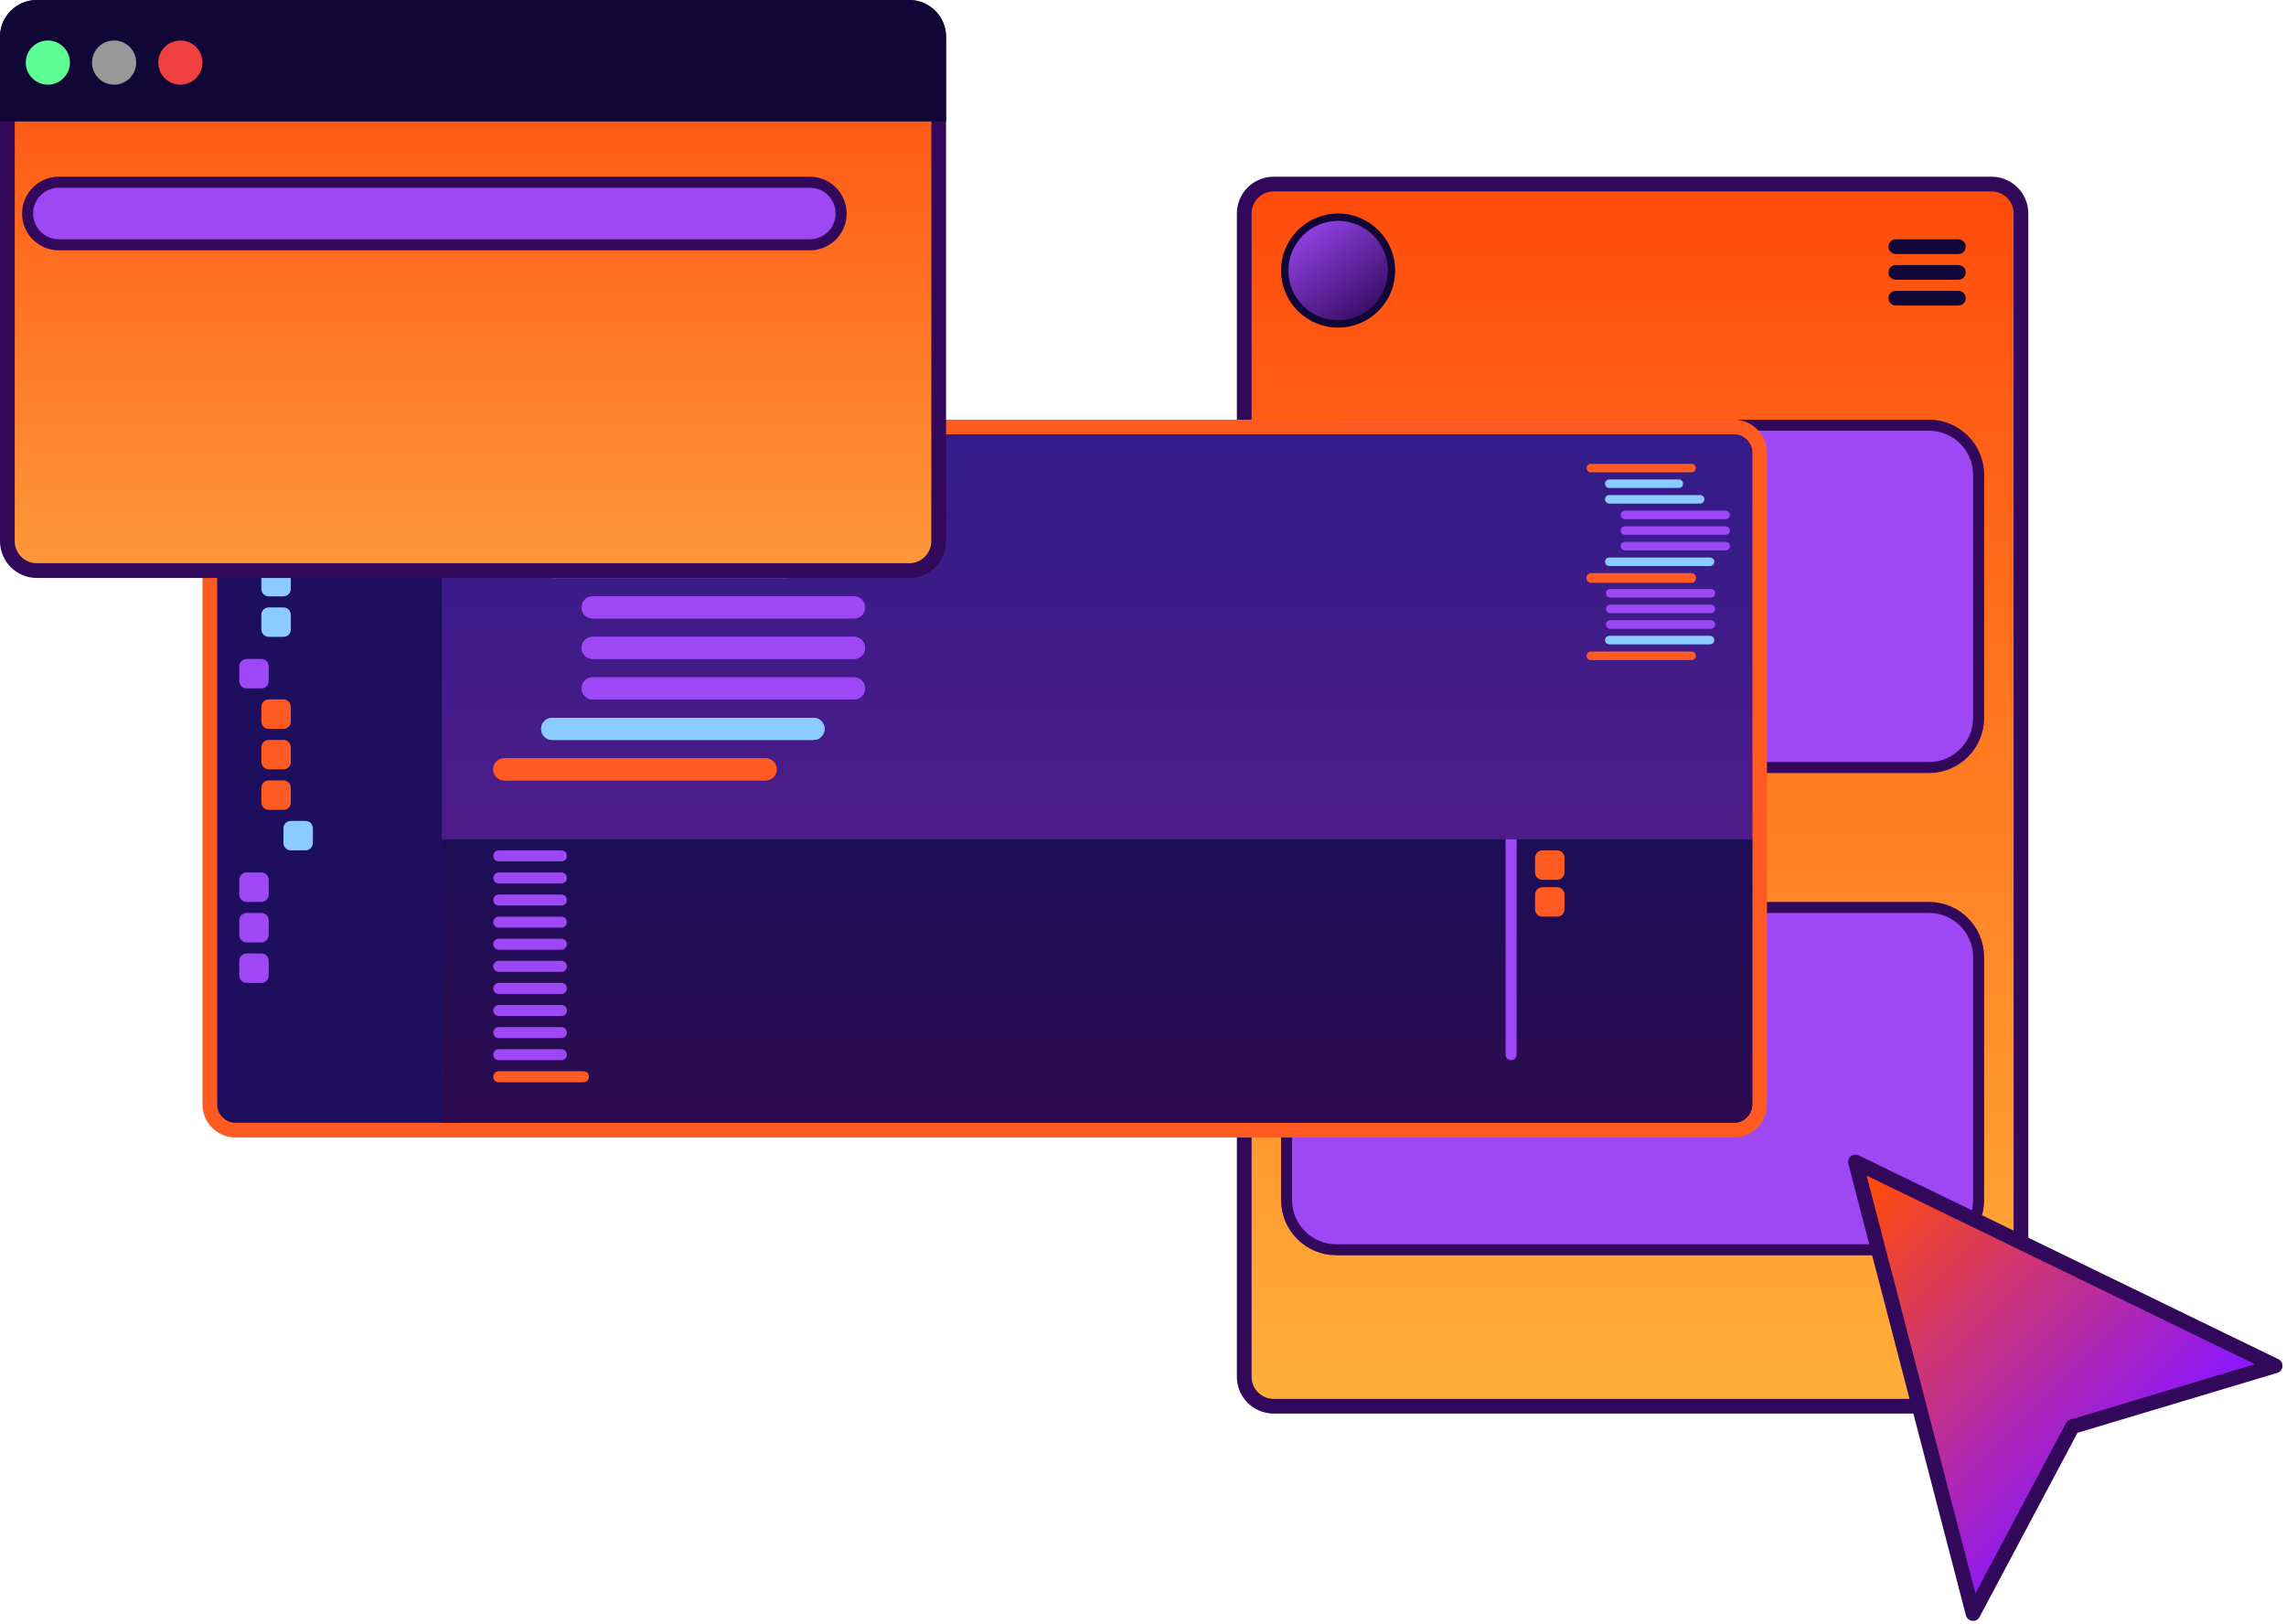
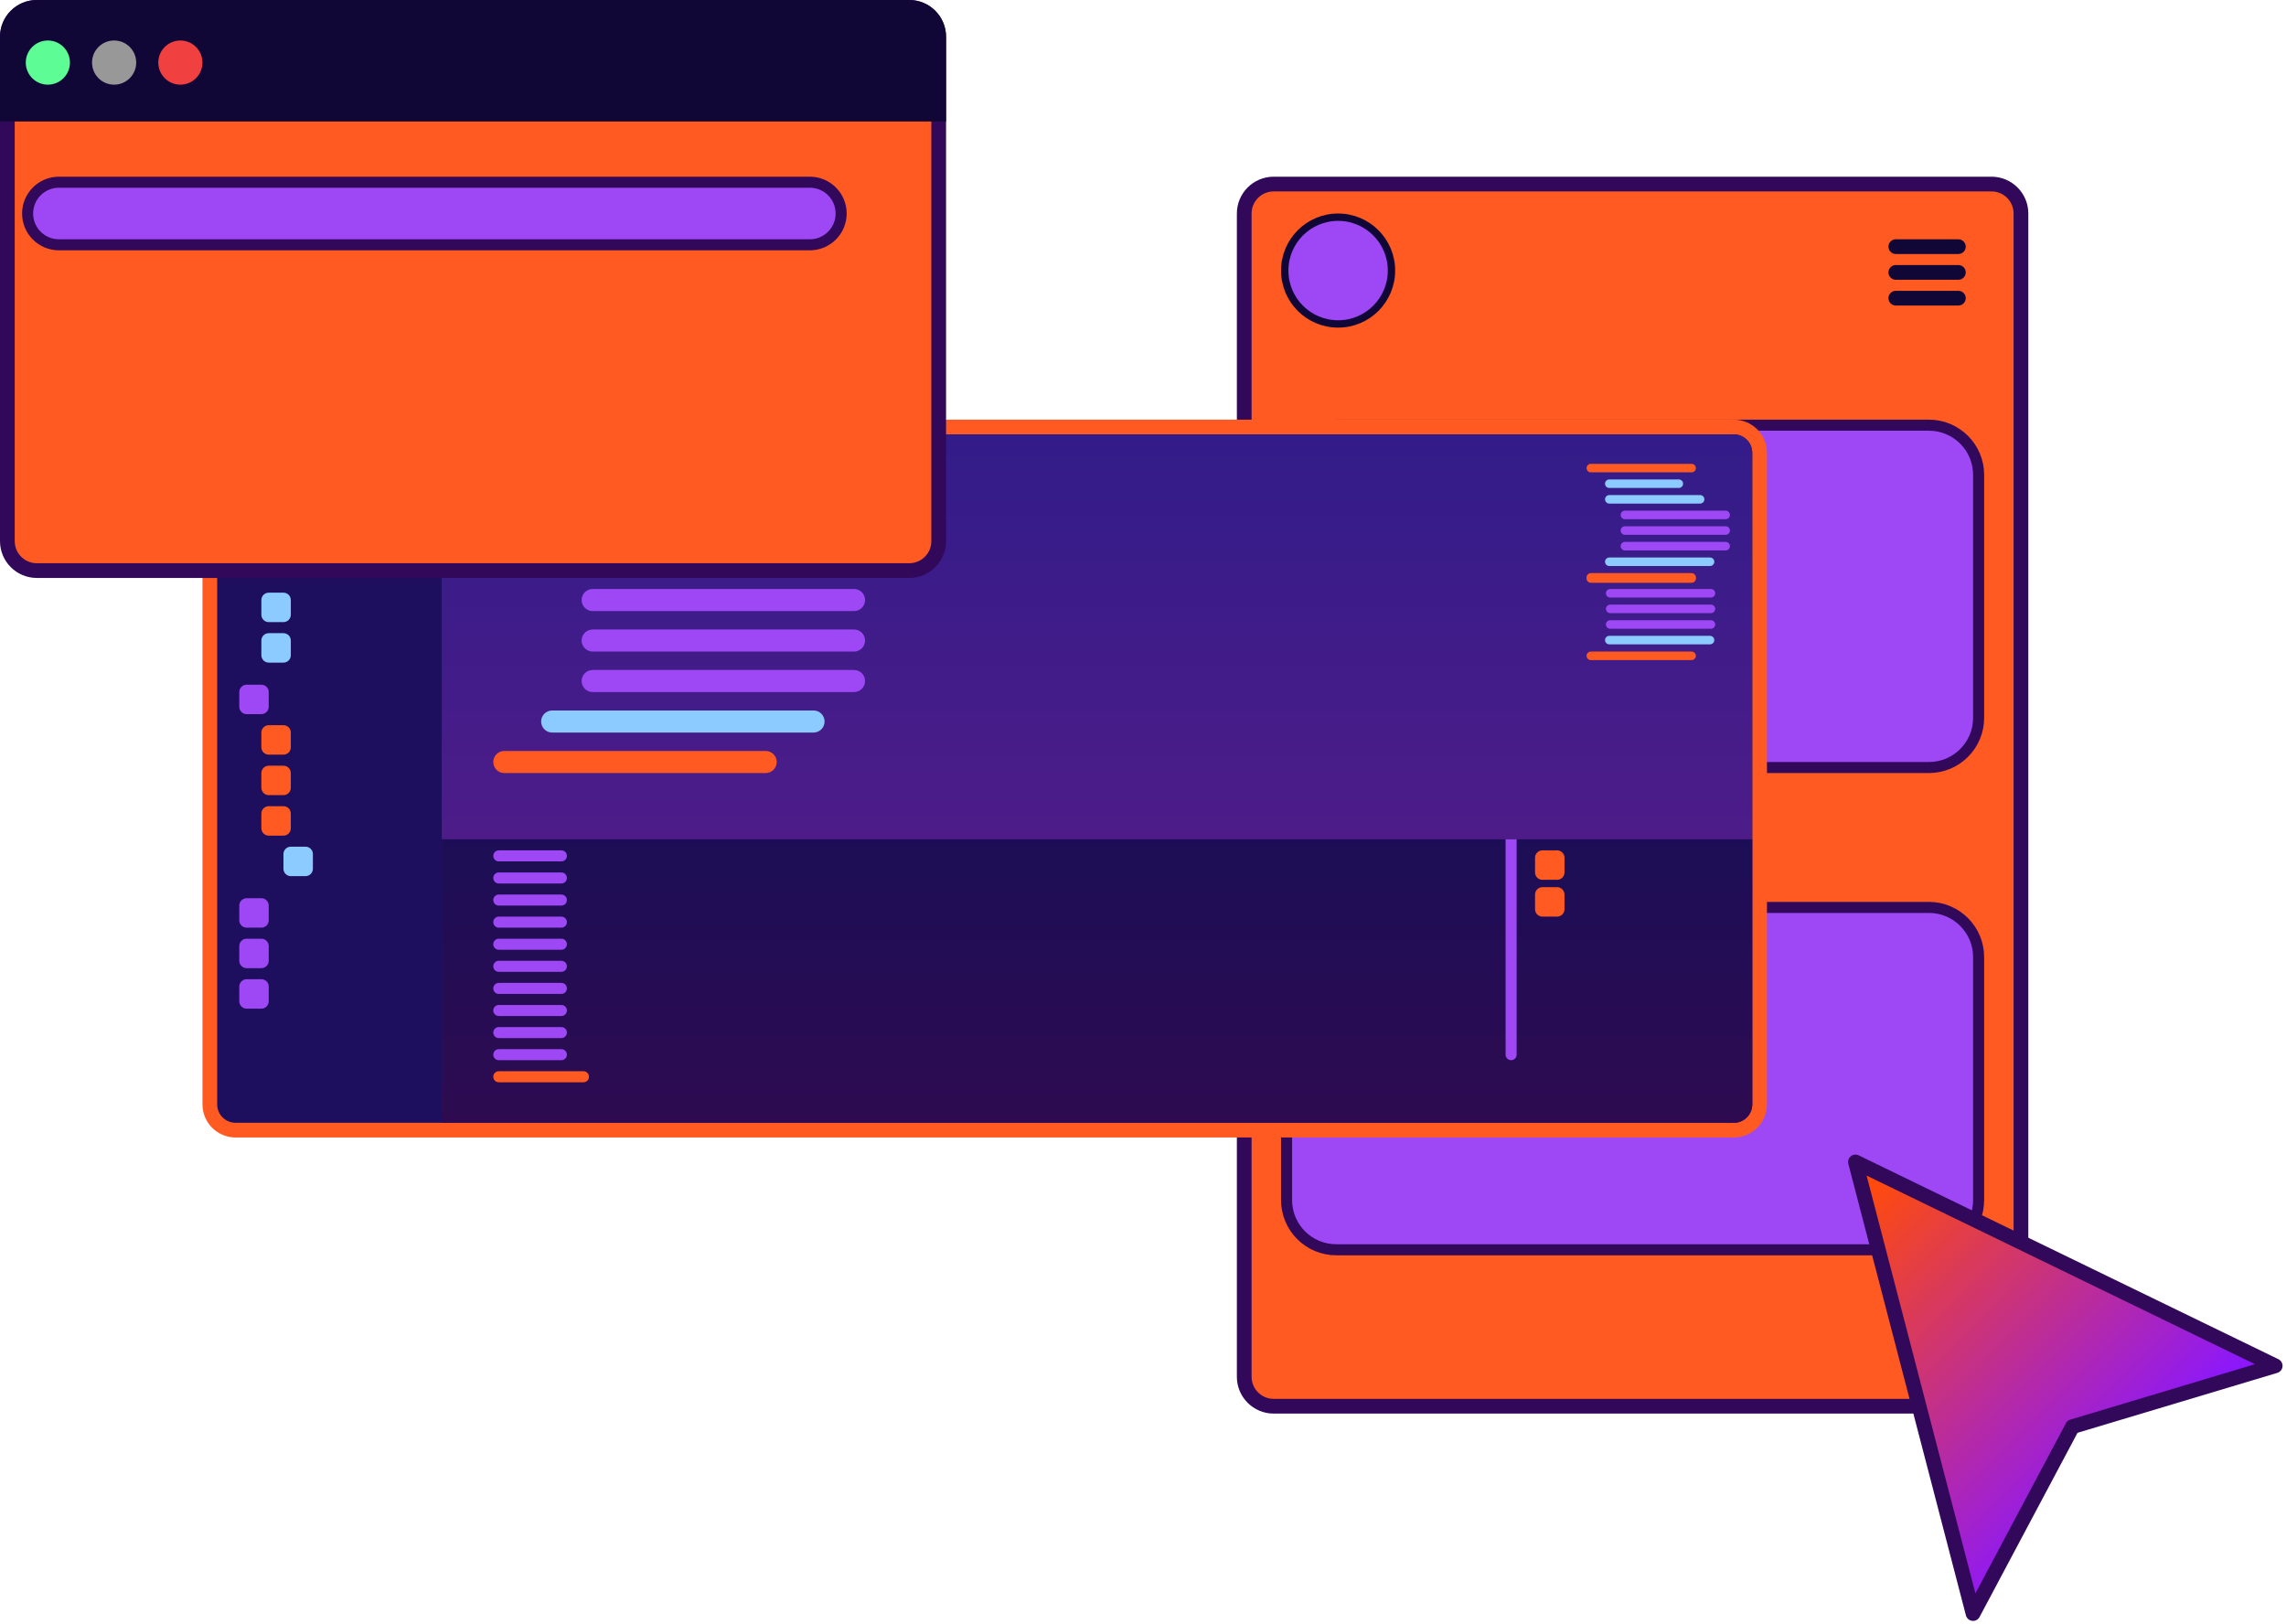
<svg xmlns="http://www.w3.org/2000/svg" width="621" height="441" viewBox="0 0 621 441" fill="none">
-   <rect x="338" y="50" width="211" height="332" rx="8" fill="url(#paint0_linear_193_161)" stroke="#31085A" stroke-width="4" />
+   <rect x="338" y="50" width="211" height="332" rx="8" fill="#FF5A21" stroke="#31085A" stroke-width="4" />
  <rect x="349.5" y="115.5" width="188" height="93" rx="13.5" fill="#9D48F4" stroke="#31085A" stroke-width="3" />
  <rect x="349.5" y="246.5" width="188" height="93" rx="13.5" fill="#9D48F4" stroke="#31085A" stroke-width="3" />
  <rect x="513" y="65" width="21" height="4" rx="2" fill="#110736" />
  <rect x="513" y="72" width="21" height="4" rx="2" fill="#110736" />
  <rect x="513" y="79" width="21" height="4" rx="2" fill="#110736" />
-   <circle cx="363.5" cy="73.5" r="14.5" fill="url(#paint1_linear_193_161)" stroke="#110736" stroke-width="2" />
+   <circle cx="363.5" cy="73.5" r="14.5" fill="#9D48F4" stroke="#110736" stroke-width="2" />
  <rect x="57" y="116" width="421" height="191" rx="7" fill="#1E0E5E" stroke="#FF5A21" stroke-width="4" />
-   <rect x="120" y="118" width="356" height="187" rx="5" fill="url(#paint2_linear_193_161)" />
-   <rect x="134" y="129" width="77" height="6" rx="3" fill="#FF5A21" />
-   <rect x="134" y="206" width="77" height="6" rx="3" fill="#FF5A21" />
-   <rect x="147" y="140" width="55" height="6" rx="3" fill="#8CCBFF" />
-   <rect x="147" y="151" width="70" height="6" rx="3" fill="#8CCBFF" />
-   <rect x="158" y="162" width="77" height="6" rx="3" fill="#9D48F4" />
-   <rect x="158" y="173" width="77" height="6" rx="3" fill="#9D48F4" />
-   <rect x="158" y="184" width="77" height="6" rx="3" fill="#9D48F4" />
-   <rect x="147" y="195" width="77" height="6" rx="3" fill="#8CCBFF" />
-   <rect x="134" y="129" width="77" height="6" rx="3" fill="#FF5A21" />
-   <rect x="134" y="206" width="77" height="6" rx="3" fill="#FF5A21" />
-   <rect x="147" y="140" width="55" height="6" rx="3" fill="#8CCBFF" />
-   <rect x="147" y="151" width="70" height="6" rx="3" fill="#8CCBFF" />
-   <rect x="158" y="162" width="77" height="6" rx="3" fill="#9D48F4" />
-   <rect x="158" y="173" width="77" height="6" rx="3" fill="#9D48F4" />
-   <rect x="158" y="184" width="77" height="6" rx="3" fill="#9D48F4" />
-   <rect x="147" y="195" width="77" height="6" rx="3" fill="#8CCBFF" />
+   <rect x="120" y="118" width="356" height="187" rx="5" fill="url(#paint0_linear_193_161)" />
+   <rect x="134" y="127" width="77" height="6" rx="3" fill="#FF5A21" />
+   <rect x="134" y="204" width="77" height="6" rx="3" fill="#FF5A21" />
+   <rect x="147" y="138" width="55" height="6" rx="3" fill="#8CCBFF" />
+   <rect x="147" y="149" width="70" height="6" rx="3" fill="#8CCBFF" />
+   <rect x="158" y="160" width="77" height="6" rx="3" fill="#9D48F4" />
+   <rect x="158" y="171" width="77" height="6" rx="3" fill="#9D48F4" />
+   <rect x="158" y="182" width="77" height="6" rx="3" fill="#9D48F4" />
+   <rect x="147" y="193" width="77" height="6" rx="3" fill="#8CCBFF" />
  <rect x="431" y="126" width="29.687" height="2.313" rx="1.157" fill="#FF5A21" />
  <rect x="431" y="155.687" width="29.687" height="2.313" rx="1.157" fill="#FF5A21" />
  <rect x="436.012" y="130.241" width="21.205" height="2.313" rx="1.157" fill="#8CCBFF" />
  <rect x="436.012" y="134.482" width="26.988" height="2.313" rx="1.157" fill="#8CCBFF" />
  <rect x="440.253" y="138.723" width="29.687" height="2.313" rx="1.157" fill="#9D48F4" />
  <rect x="440.253" y="142.964" width="29.687" height="2.313" rx="1.157" fill="#9D48F4" />
  <rect x="440.253" y="147.205" width="29.687" height="2.313" rx="1.157" fill="#9D48F4" />
  <rect x="436.012" y="151.446" width="29.687" height="2.313" rx="1.157" fill="#8CCBFF" />
  <rect x="431" y="156" width="29.687" height="2.313" rx="1.157" fill="#FF5A21" />
  <rect x="431" y="177" width="29.687" height="2.313" rx="1.157" fill="#FF5A21" />
  <rect x="436.253" y="160" width="29.687" height="2.313" rx="1.157" fill="#9D48F4" />
  <rect x="436.253" y="164.241" width="29.687" height="2.313" rx="1.157" fill="#9D48F4" />
  <rect x="436.253" y="168.482" width="29.687" height="2.313" rx="1.157" fill="#9D48F4" />
  <rect x="436.012" y="172.723" width="29.687" height="2.313" rx="1.157" fill="#8CCBFF" />
-   <path d="M120 228H476V300C476 302.761 473.761 305 471 305H120V228Z" fill="url(#paint3_linear_193_161)" />
+   <path d="M120 228H476V300C476 302.761 473.761 305 471 305H120V228Z" fill="url(#paint1_linear_193_161)" />
  <rect x="65" y="132" width="8" height="8" rx="2" fill="#FF5A21" />
-   <rect x="65" y="179" width="8" height="8" rx="2" fill="#9D48F4" />
-   <rect x="65" y="237" width="8" height="8" rx="2" fill="#9D48F4" />
-   <rect x="65" y="248" width="8" height="8" rx="2" fill="#9D48F4" />
-   <rect x="65" y="259" width="8" height="8" rx="2" fill="#9D48F4" />
-   <rect x="71" y="190" width="8" height="8" rx="2" fill="#FF5A21" />
-   <rect x="71" y="201" width="8" height="8" rx="2" fill="#FF5A21" />
-   <rect x="71" y="212" width="8" height="8" rx="2" fill="#FF5A21" />
+   <rect x="65" y="186" width="8" height="8" rx="2" fill="#9D48F4" />
+   <rect x="65" y="244" width="8" height="8" rx="2" fill="#9D48F4" />
+   <rect x="65" y="255" width="8" height="8" rx="2" fill="#9D48F4" />
+   <rect x="65" y="266" width="8" height="8" rx="2" fill="#9D48F4" />
+   <rect x="71" y="197" width="8" height="8" rx="2" fill="#FF5A21" />
+   <rect x="71" y="208" width="8" height="8" rx="2" fill="#FF5A21" />
+   <rect x="71" y="219" width="8" height="8" rx="2" fill="#FF5A21" />
  <rect x="417" y="231" width="8" height="8" rx="2" fill="#FF5A21" />
  <rect x="417" y="241" width="8" height="8" rx="2" fill="#FF5A21" />
-   <rect x="77" y="223" width="8" height="8" rx="2" fill="#8CCBFF" />
+   <rect x="77" y="230" width="8" height="8" rx="2" fill="#8CCBFF" />
  <rect x="71" y="143" width="8" height="8" rx="2" fill="#8CCBFF" />
-   <rect x="71" y="154" width="8" height="8" rx="2" fill="#8CCBFF" />
-   <rect x="71" y="165" width="8" height="8" rx="2" fill="#8CCBFF" />
+   <rect x="71" y="161" width="8" height="8" rx="2" fill="#8CCBFF" />
+   <rect x="71" y="172" width="8" height="8" rx="2" fill="#8CCBFF" />
  <rect x="134" y="231" width="20" height="3" rx="1.5" fill="#9D48F4" />
  <rect x="134" y="237" width="20" height="3" rx="1.5" fill="#9D48F4" />
  <rect x="134" y="243" width="20" height="3" rx="1.5" fill="#9D48F4" />
  <rect x="134" y="249" width="20" height="3" rx="1.5" fill="#9D48F4" />
  <rect x="134" y="255" width="20" height="3" rx="1.5" fill="#9D48F4" />
  <rect x="134" y="261" width="20" height="3" rx="1.5" fill="#9D48F4" />
  <rect x="134" y="267" width="20" height="3" rx="1.5" fill="#9D48F4" />
  <rect x="134" y="273" width="20" height="3" rx="1.5" fill="#9D48F4" />
  <rect x="134" y="279" width="20" height="3" rx="1.5" fill="#9D48F4" />
  <rect x="134" y="285" width="20" height="3" rx="1.5" fill="#9D48F4" />
  <rect x="134" y="291" width="26" height="3" rx="1.5" fill="#FF5A21" />
  <path d="M409 228H412V286.5C412 287.328 411.328 288 410.5 288V288C409.672 288 409 287.328 409 286.5V228Z" fill="#9D48F4" />
-   <rect x="2" y="2" width="253" height="153" rx="8" fill="url(#paint4_linear_193_161)" stroke="#31085A" stroke-width="4" />
+   <rect x="2" y="2" width="253" height="153" rx="8" fill="#FF5A21" stroke="#31085A" stroke-width="4" />
  <rect x="7.5" y="49.5" width="221" height="17" rx="8.5" fill="#9D48F4" stroke="#31085A" stroke-width="3" />
  <path d="M0 10C0 4.477 4.477 0 10 0H247C252.523 0 257 4.477 257 10V33H0V10Z" fill="#110736" />
  <rect x="7" y="11" width="12" height="12" rx="6" fill="#5EFC94" />
  <rect x="25" y="11" width="12" height="12" rx="6" fill="#989898" />
  <rect x="43" y="11" width="12" height="12" rx="6" fill="#F14040" />
-   <path d="M504.038 315.646L535.986 438.313L562.988 387.548L618.062 371.022L504.038 315.646Z" fill="url(#paint5_linear_193_161)" stroke="#31085A" stroke-width="4" stroke-linecap="round" stroke-linejoin="round" />
+   <path d="M504.038 315.646L535.986 438.313L562.988 387.548L618.062 371.022L504.038 315.646Z" fill="url(#paint2_linear_193_161)" stroke="#31085A" stroke-width="4" stroke-linecap="round" stroke-linejoin="round" />
  <defs>
-     <linearGradient id="paint0_linear_193_161" x1="443.5" y1="48" x2="443.5" y2="384" gradientUnits="userSpaceOnUse">
-       <stop stop-color="#FF753A" />
-       <stop offset="0" stop-color="#FF4A0C" />
-       <stop offset="1" stop-color="#FFB03A" />
-     </linearGradient>
-     <linearGradient id="paint1_linear_193_161" x1="353.5" y1="58" x2="375" y2="86.5" gradientUnits="userSpaceOnUse">
-       <stop stop-color="#9D48F4" />
-       <stop offset="1" stop-color="#31085A" />
-     </linearGradient>
-     <linearGradient id="paint2_linear_193_161" x1="298" y1="118" x2="298" y2="305" gradientUnits="userSpaceOnUse">
+     <linearGradient id="paint0_linear_193_161" x1="298" y1="118" x2="298" y2="305" gradientUnits="userSpaceOnUse">
      <stop stop-color="#321C89" />
      <stop offset="1" stop-color="#601C89" />
    </linearGradient>
-     <linearGradient id="paint3_linear_193_161" x1="298" y1="228" x2="298" y2="305" gradientUnits="userSpaceOnUse">
+     <linearGradient id="paint1_linear_193_161" x1="298" y1="228" x2="298" y2="305" gradientUnits="userSpaceOnUse">
      <stop stop-color="#1C0E56" />
      <stop offset="1" stop-color="#2E0B51" />
    </linearGradient>
-     <linearGradient id="paint4_linear_193_161" x1="128.5" y1="0" x2="128.5" y2="157" gradientUnits="userSpaceOnUse">
-       <stop stop-color="#FF4A0C" />
-       <stop offset="1" stop-color="#FF993A" />
-     </linearGradient>
-     <linearGradient id="paint5_linear_193_161" x1="581" y1="400" x2="506" y2="324" gradientUnits="userSpaceOnUse">
+     <linearGradient id="paint2_linear_193_161" x1="581" y1="400" x2="506" y2="324" gradientUnits="userSpaceOnUse">
      <stop stop-color="#8A17FF" />
      <stop offset="1" stop-color="#FF4A0C" />
    </linearGradient>
  </defs>
</svg>
